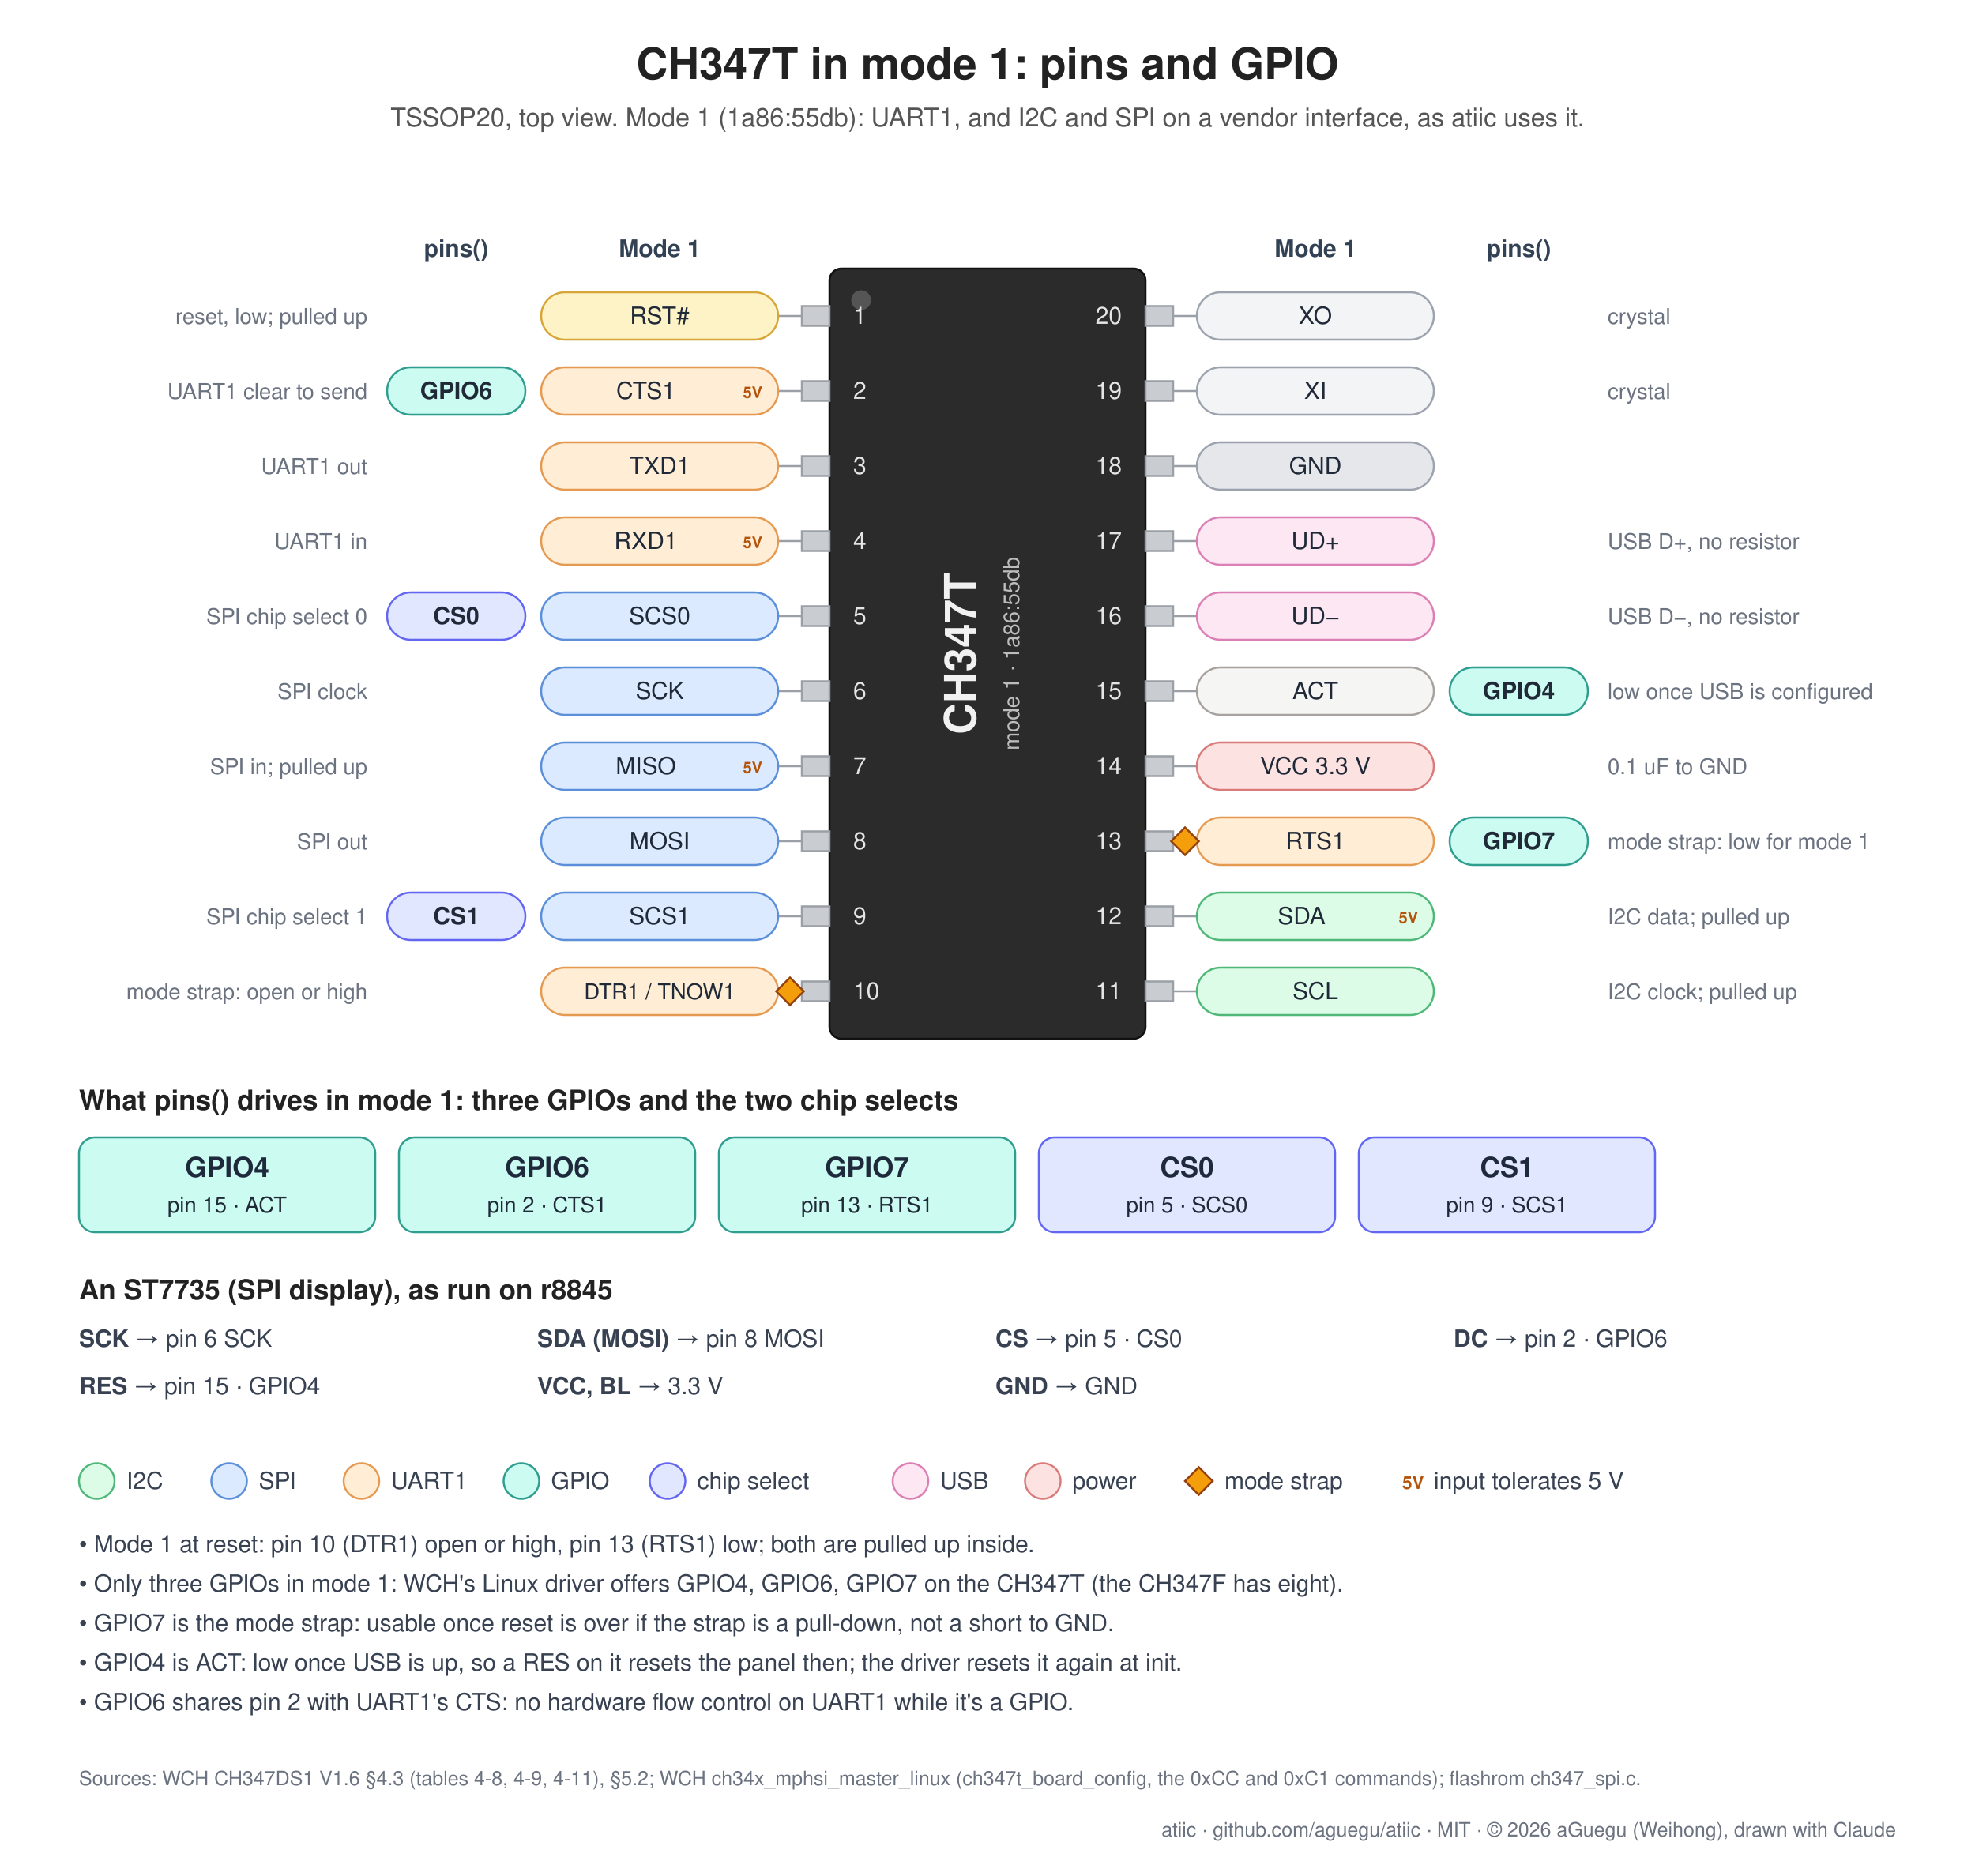
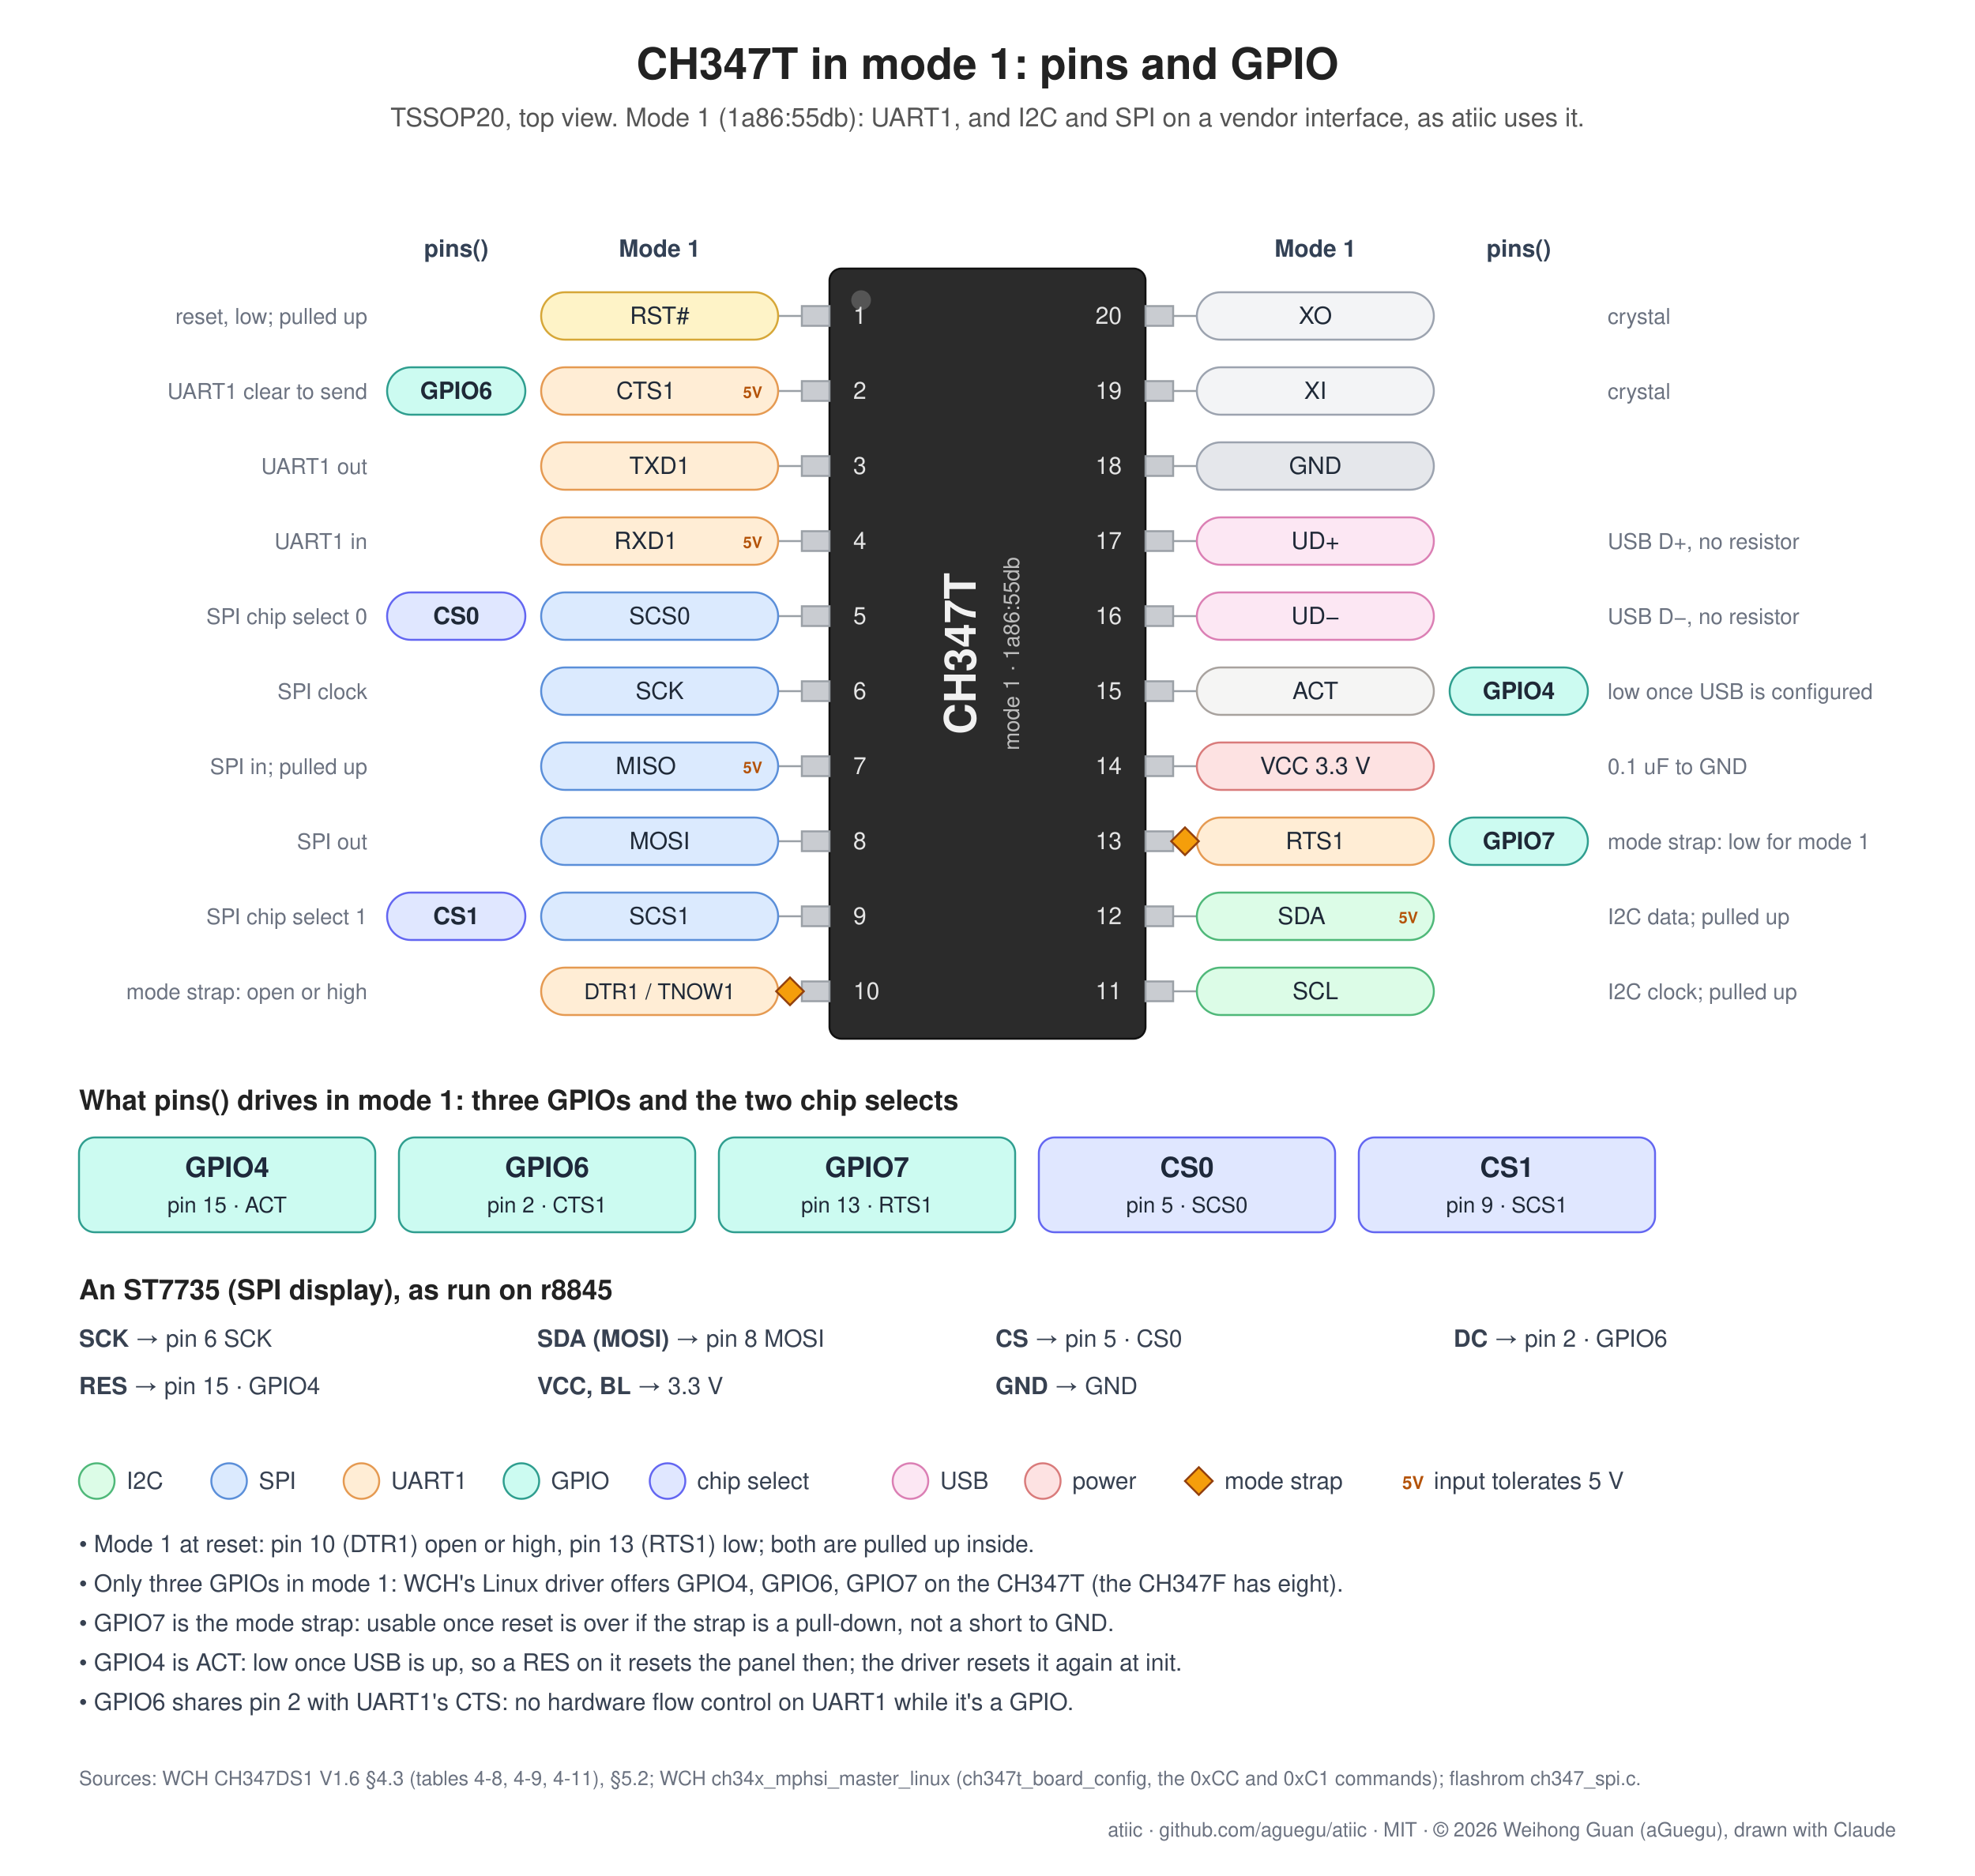
<svg xmlns="http://www.w3.org/2000/svg" viewBox="0 0 1000 950" width="1000" height="950" font-family="Helvetica, Arial, sans-serif">
  <rect width="1000" height="950" fill="#ffffff" />
  <text x="500.0" y="40" text-anchor="middle" font-size="22" font-weight="bold" fill="#222">CH347T in mode 1: pins and GPIO</text>
  <text x="500.0" y="64" text-anchor="middle" font-size="13" fill="#555">TSSOP20, top view. Mode 1 (1a86:55db): UART1, and I2C and SPI on a vendor interface, as atiic uses it.</text>
  <text x="334.0" y="130" text-anchor="middle" font-size="12" font-weight="bold" fill="#334155">Mode 1</text>
  <text x="231.0" y="130" text-anchor="middle" font-size="12" font-weight="bold" fill="#334155">pins()</text>
  <text x="666.0" y="130" text-anchor="middle" font-size="12" font-weight="bold" fill="#334155">Mode 1</text>
  <text x="769.0" y="130" text-anchor="middle" font-size="12" font-weight="bold" fill="#334155">pins()</text>
  <rect x="420" y="136" width="160" height="390" rx="6" fill="#2b2b2b" stroke="#111" />
  <circle cx="436" cy="152" r="5" fill="#555" />
  <text transform="translate(494.0 331.0) rotate(-90)" text-anchor="middle" font-size="22" font-weight="bold" fill="#f1f1f1">CH347T</text>
  <text transform="translate(516.0 331.0) rotate(-90)" text-anchor="middle" font-size="11" fill="#bdbdbd">mode 1 · 1a86:55db</text>
  <rect x="406" y="155" width="14" height="10" fill="#c9ccd1" stroke="#9aa0a6" />
  <text x="432" y="164" font-size="12" fill="#e5e5e5">1</text>
  <line x1="406" y1="160" x2="394" y2="160" stroke="#9aa0a6" />
  <rect x="274" y="148" width="120" height="24" rx="12" fill="#fef3c7" stroke="#d6a738" />
  <text x="334.0" y="164" text-anchor="middle" font-size="12" fill="#1f2937">RST#</text>
  <text x="186" y="164" text-anchor="end" font-size="11" fill="#6b7280">reset, low; pulled up</text>
  <rect x="406" y="193" width="14" height="10" fill="#c9ccd1" stroke="#9aa0a6" />
  <text x="432" y="202" font-size="12" fill="#e5e5e5">2</text>
  <line x1="406" y1="198" x2="394" y2="198" stroke="#9aa0a6" />
  <rect x="274" y="186" width="120" height="24" rx="12" fill="#ffedd5" stroke="#e59a52" />
  <text x="327.0" y="202" text-anchor="middle" font-size="12" fill="#1f2937">CTS1</text>
  <text x="386" y="201.5" text-anchor="end" font-size="8" font-weight="bold" fill="#b45309">5V</text>
  <rect x="196" y="186" width="70" height="24" rx="12" fill="#ccfbf1" stroke="#2f9e8f" />
  <text x="231.0" y="202" text-anchor="middle" font-size="12" font-weight="bold" fill="#1f2937">GPIO6</text>
  <text x="186" y="202" text-anchor="end" font-size="11" fill="#6b7280">UART1 clear to send</text>
  <rect x="406" y="231" width="14" height="10" fill="#c9ccd1" stroke="#9aa0a6" />
  <text x="432" y="240" font-size="12" fill="#e5e5e5">3</text>
  <line x1="406" y1="236" x2="394" y2="236" stroke="#9aa0a6" />
  <rect x="274" y="224" width="120" height="24" rx="12" fill="#ffedd5" stroke="#e59a52" />
  <text x="334.0" y="240" text-anchor="middle" font-size="12" fill="#1f2937">TXD1</text>
  <text x="186" y="240" text-anchor="end" font-size="11" fill="#6b7280">UART1 out</text>
  <rect x="406" y="269" width="14" height="10" fill="#c9ccd1" stroke="#9aa0a6" />
  <text x="432" y="278" font-size="12" fill="#e5e5e5">4</text>
  <line x1="406" y1="274" x2="394" y2="274" stroke="#9aa0a6" />
  <rect x="274" y="262" width="120" height="24" rx="12" fill="#ffedd5" stroke="#e59a52" />
  <text x="327.0" y="278" text-anchor="middle" font-size="12" fill="#1f2937">RXD1</text>
  <text x="386" y="277.5" text-anchor="end" font-size="8" font-weight="bold" fill="#b45309">5V</text>
  <text x="186" y="278" text-anchor="end" font-size="11" fill="#6b7280">UART1 in</text>
  <rect x="406" y="307" width="14" height="10" fill="#c9ccd1" stroke="#9aa0a6" />
  <text x="432" y="316" font-size="12" fill="#e5e5e5">5</text>
  <line x1="406" y1="312" x2="394" y2="312" stroke="#9aa0a6" />
  <rect x="274" y="300" width="120" height="24" rx="12" fill="#dbeafe" stroke="#5b8fd9" />
  <text x="334.0" y="316" text-anchor="middle" font-size="12" fill="#1f2937">SCS0</text>
  <rect x="196" y="300" width="70" height="24" rx="12" fill="#e0e7ff" stroke="#6366f1" />
  <text x="231.0" y="316" text-anchor="middle" font-size="12" font-weight="bold" fill="#1f2937">CS0</text>
  <text x="186" y="316" text-anchor="end" font-size="11" fill="#6b7280">SPI chip select 0</text>
  <rect x="406" y="345" width="14" height="10" fill="#c9ccd1" stroke="#9aa0a6" />
  <text x="432" y="354" font-size="12" fill="#e5e5e5">6</text>
  <line x1="406" y1="350" x2="394" y2="350" stroke="#9aa0a6" />
  <rect x="274" y="338" width="120" height="24" rx="12" fill="#dbeafe" stroke="#5b8fd9" />
  <text x="334.0" y="354" text-anchor="middle" font-size="12" fill="#1f2937">SCK</text>
  <text x="186" y="354" text-anchor="end" font-size="11" fill="#6b7280">SPI clock</text>
  <rect x="406" y="383" width="14" height="10" fill="#c9ccd1" stroke="#9aa0a6" />
  <text x="432" y="392" font-size="12" fill="#e5e5e5">7</text>
  <line x1="406" y1="388" x2="394" y2="388" stroke="#9aa0a6" />
  <rect x="274" y="376" width="120" height="24" rx="12" fill="#dbeafe" stroke="#5b8fd9" />
  <text x="327.0" y="392" text-anchor="middle" font-size="12" fill="#1f2937">MISO</text>
  <text x="386" y="391.5" text-anchor="end" font-size="8" font-weight="bold" fill="#b45309">5V</text>
  <text x="186" y="392" text-anchor="end" font-size="11" fill="#6b7280">SPI in; pulled up</text>
  <rect x="406" y="421" width="14" height="10" fill="#c9ccd1" stroke="#9aa0a6" />
  <text x="432" y="430" font-size="12" fill="#e5e5e5">8</text>
  <line x1="406" y1="426" x2="394" y2="426" stroke="#9aa0a6" />
  <rect x="274" y="414" width="120" height="24" rx="12" fill="#dbeafe" stroke="#5b8fd9" />
  <text x="334.0" y="430" text-anchor="middle" font-size="12" fill="#1f2937">MOSI</text>
  <text x="186" y="430" text-anchor="end" font-size="11" fill="#6b7280">SPI out</text>
  <rect x="406" y="459" width="14" height="10" fill="#c9ccd1" stroke="#9aa0a6" />
  <text x="432" y="468" font-size="12" fill="#e5e5e5">9</text>
  <line x1="406" y1="464" x2="394" y2="464" stroke="#9aa0a6" />
  <rect x="274" y="452" width="120" height="24" rx="12" fill="#dbeafe" stroke="#5b8fd9" />
  <text x="334.0" y="468" text-anchor="middle" font-size="12" fill="#1f2937">SCS1</text>
  <rect x="196" y="452" width="70" height="24" rx="12" fill="#e0e7ff" stroke="#6366f1" />
  <text x="231.0" y="468" text-anchor="middle" font-size="12" font-weight="bold" fill="#1f2937">CS1</text>
  <text x="186" y="468" text-anchor="end" font-size="11" fill="#6b7280">SPI chip select 1</text>
  <rect x="406" y="497" width="14" height="10" fill="#c9ccd1" stroke="#9aa0a6" />
  <text x="432" y="506" font-size="12" fill="#e5e5e5">10</text>
  <line x1="406" y1="502" x2="394" y2="502" stroke="#9aa0a6" />
  <rect x="274" y="490" width="120" height="24" rx="12" fill="#ffedd5" stroke="#e59a52" />
  <text x="334.0" y="506" text-anchor="middle" font-size="11" fill="#1f2937">DTR1 / TNOW1</text>
  <text x="186" y="506" text-anchor="end" font-size="11" fill="#6b7280">mode strap: open or high</text>
  <path d="M400 495 L407 502 L400 509 L393 502 Z" fill="#f59e0b" stroke="#92400e" />
  <rect x="580" y="497" width="14" height="10" fill="#c9ccd1" stroke="#9aa0a6" />
  <text x="568" y="506" text-anchor="end" font-size="12" fill="#e5e5e5">11</text>
  <line x1="594" y1="502" x2="606" y2="502" stroke="#9aa0a6" />
  <rect x="606" y="490" width="120" height="24" rx="12" fill="#dcfce7" stroke="#4fb879" />
  <text x="666.0" y="506" text-anchor="middle" font-size="12" fill="#1f2937">SCL</text>
  <text x="814" y="506" font-size="11" fill="#6b7280">I2C clock; pulled up</text>
  <rect x="580" y="459" width="14" height="10" fill="#c9ccd1" stroke="#9aa0a6" />
  <text x="568" y="468" text-anchor="end" font-size="12" fill="#e5e5e5">12</text>
  <line x1="594" y1="464" x2="606" y2="464" stroke="#9aa0a6" />
  <rect x="606" y="452" width="120" height="24" rx="12" fill="#dcfce7" stroke="#4fb879" />
  <text x="659.0" y="468" text-anchor="middle" font-size="12" fill="#1f2937">SDA</text>
  <text x="718" y="467.5" text-anchor="end" font-size="8" font-weight="bold" fill="#b45309">5V</text>
  <text x="814" y="468" font-size="11" fill="#6b7280">I2C data; pulled up</text>
  <rect x="580" y="421" width="14" height="10" fill="#c9ccd1" stroke="#9aa0a6" />
  <text x="568" y="430" text-anchor="end" font-size="12" fill="#e5e5e5">13</text>
  <line x1="594" y1="426" x2="606" y2="426" stroke="#9aa0a6" />
  <rect x="606" y="414" width="120" height="24" rx="12" fill="#ffedd5" stroke="#e59a52" />
  <text x="666.0" y="430" text-anchor="middle" font-size="12" fill="#1f2937">RTS1</text>
  <rect x="734" y="414" width="70" height="24" rx="12" fill="#ccfbf1" stroke="#2f9e8f" />
  <text x="769.0" y="430" text-anchor="middle" font-size="12" font-weight="bold" fill="#1f2937">GPIO7</text>
  <text x="814" y="430" font-size="11" fill="#6b7280">mode strap: low for mode 1</text>
  <path d="M600 419 L607 426 L600 433 L593 426 Z" fill="#f59e0b" stroke="#92400e" />
  <rect x="580" y="383" width="14" height="10" fill="#c9ccd1" stroke="#9aa0a6" />
  <text x="568" y="392" text-anchor="end" font-size="12" fill="#e5e5e5">14</text>
  <line x1="594" y1="388" x2="606" y2="388" stroke="#9aa0a6" />
  <rect x="606" y="376" width="120" height="24" rx="12" fill="#fde2e2" stroke="#d97b7b" />
  <text x="666.0" y="392" text-anchor="middle" font-size="12" fill="#1f2937">VCC 3.3 V</text>
  <text x="814" y="392" font-size="11" fill="#6b7280">0.1 uF to GND</text>
  <rect x="580" y="345" width="14" height="10" fill="#c9ccd1" stroke="#9aa0a6" />
  <text x="568" y="354" text-anchor="end" font-size="12" fill="#e5e5e5">15</text>
  <line x1="594" y1="350" x2="606" y2="350" stroke="#9aa0a6" />
  <rect x="606" y="338" width="120" height="24" rx="12" fill="#f5f5f4" stroke="#a8a29e" />
  <text x="666.0" y="354" text-anchor="middle" font-size="12" fill="#1f2937">ACT</text>
  <rect x="734" y="338" width="70" height="24" rx="12" fill="#ccfbf1" stroke="#2f9e8f" />
  <text x="769.0" y="354" text-anchor="middle" font-size="12" font-weight="bold" fill="#1f2937">GPIO4</text>
  <text x="814" y="354" font-size="11" fill="#6b7280">low once USB is configured</text>
  <rect x="580" y="307" width="14" height="10" fill="#c9ccd1" stroke="#9aa0a6" />
  <text x="568" y="316" text-anchor="end" font-size="12" fill="#e5e5e5">16</text>
  <line x1="594" y1="312" x2="606" y2="312" stroke="#9aa0a6" />
  <rect x="606" y="300" width="120" height="24" rx="12" fill="#fce7f3" stroke="#db7fb4" />
  <text x="666.0" y="316" text-anchor="middle" font-size="12" fill="#1f2937">UD−</text>
  <text x="814" y="316" font-size="11" fill="#6b7280">USB D−, no resistor</text>
  <rect x="580" y="269" width="14" height="10" fill="#c9ccd1" stroke="#9aa0a6" />
  <text x="568" y="278" text-anchor="end" font-size="12" fill="#e5e5e5">17</text>
  <line x1="594" y1="274" x2="606" y2="274" stroke="#9aa0a6" />
  <rect x="606" y="262" width="120" height="24" rx="12" fill="#fce7f3" stroke="#db7fb4" />
  <text x="666.0" y="278" text-anchor="middle" font-size="12" fill="#1f2937">UD+</text>
  <text x="814" y="278" font-size="11" fill="#6b7280">USB D+, no resistor</text>
  <rect x="580" y="231" width="14" height="10" fill="#c9ccd1" stroke="#9aa0a6" />
  <text x="568" y="240" text-anchor="end" font-size="12" fill="#e5e5e5">18</text>
  <line x1="594" y1="236" x2="606" y2="236" stroke="#9aa0a6" />
  <rect x="606" y="224" width="120" height="24" rx="12" fill="#e5e7eb" stroke="#9ca3af" />
  <text x="666.0" y="240" text-anchor="middle" font-size="12" fill="#1f2937">GND</text>
  <rect x="580" y="193" width="14" height="10" fill="#c9ccd1" stroke="#9aa0a6" />
  <text x="568" y="202" text-anchor="end" font-size="12" fill="#e5e5e5">19</text>
  <line x1="594" y1="198" x2="606" y2="198" stroke="#9aa0a6" />
  <rect x="606" y="186" width="120" height="24" rx="12" fill="#f3f4f6" stroke="#9ca3af" />
  <text x="666.0" y="202" text-anchor="middle" font-size="12" fill="#1f2937">XI</text>
  <text x="814" y="202" font-size="11" fill="#6b7280">crystal</text>
  <rect x="580" y="155" width="14" height="10" fill="#c9ccd1" stroke="#9aa0a6" />
  <text x="568" y="164" text-anchor="end" font-size="12" fill="#e5e5e5">20</text>
  <line x1="594" y1="160" x2="606" y2="160" stroke="#9aa0a6" />
  <rect x="606" y="148" width="120" height="24" rx="12" fill="#f3f4f6" stroke="#9ca3af" />
  <text x="666.0" y="164" text-anchor="middle" font-size="12" fill="#1f2937">XO</text>
  <text x="814" y="164" font-size="11" fill="#6b7280">crystal</text>
  <text x="40" y="562" font-size="14" font-weight="bold" fill="#222">What pins() drives in mode 1: three GPIOs and the two chip selects</text>
  <rect x="40" y="576" width="150" height="48" rx="8" fill="#ccfbf1" stroke="#2f9e8f" />
  <text x="115.0" y="596" text-anchor="middle" font-size="14" font-weight="bold" fill="#1e293b">GPIO4</text>
  <text x="115.0" y="614" text-anchor="middle" font-size="11" fill="#1f2937">pin 15 · ACT</text>
  <rect x="202" y="576" width="150" height="48" rx="8" fill="#ccfbf1" stroke="#2f9e8f" />
  <text x="277.0" y="596" text-anchor="middle" font-size="14" font-weight="bold" fill="#1e293b">GPIO6</text>
  <text x="277.0" y="614" text-anchor="middle" font-size="11" fill="#1f2937">pin 2 · CTS1</text>
  <rect x="364" y="576" width="150" height="48" rx="8" fill="#ccfbf1" stroke="#2f9e8f" />
  <text x="439.0" y="596" text-anchor="middle" font-size="14" font-weight="bold" fill="#1e293b">GPIO7</text>
  <text x="439.0" y="614" text-anchor="middle" font-size="11" fill="#1f2937">pin 13 · RTS1</text>
  <rect x="526" y="576" width="150" height="48" rx="8" fill="#e0e7ff" stroke="#6366f1" />
  <text x="601.0" y="596" text-anchor="middle" font-size="14" font-weight="bold" fill="#1e293b">CS0</text>
  <text x="601.0" y="614" text-anchor="middle" font-size="11" fill="#1f2937">pin 5 · SCS0</text>
  <rect x="688" y="576" width="150" height="48" rx="8" fill="#e0e7ff" stroke="#6366f1" />
  <text x="763.0" y="596" text-anchor="middle" font-size="14" font-weight="bold" fill="#1e293b">CS1</text>
  <text x="763.0" y="614" text-anchor="middle" font-size="11" fill="#1f2937">pin 9 · SCS1</text>
  <text x="40" y="658" font-size="14" font-weight="bold" fill="#222">An ST7735 (SPI display), as run on r8845</text>
  <text x="40" y="682" font-size="12" fill="#374151">
    <tspan font-weight="bold">SCK</tspan> → pin 6 SCK</text>
  <text x="272" y="682" font-size="12" fill="#374151">
    <tspan font-weight="bold">SDA (MOSI)</tspan> → pin 8 MOSI</text>
  <text x="504" y="682" font-size="12" fill="#374151">
    <tspan font-weight="bold">CS</tspan> → pin 5 · CS0</text>
  <text x="736" y="682" font-size="12" fill="#374151">
    <tspan font-weight="bold">DC</tspan> → pin 2 · GPIO6</text>
  <text x="40" y="706" font-size="12" fill="#374151">
    <tspan font-weight="bold">RES</tspan> → pin 15 · GPIO4</text>
  <text x="272" y="706" font-size="12" fill="#374151">
    <tspan font-weight="bold">VCC, BL</tspan> → 3.3 V</text>
  <text x="504" y="706" font-size="12" fill="#374151">
    <tspan font-weight="bold">GND</tspan> → GND</text>
  <rect x="40" y="741" width="18" height="18" rx="9" fill="#dcfce7" stroke="#4fb879" />
  <text x="64" y="754" font-size="12" fill="#374151">I2C</text>
  <rect x="107" y="741" width="18" height="18" rx="9" fill="#dbeafe" stroke="#5b8fd9" />
  <text x="131" y="754" font-size="12" fill="#374151">SPI</text>
  <rect x="174" y="741" width="18" height="18" rx="9" fill="#ffedd5" stroke="#e59a52" />
  <text x="198" y="754" font-size="12" fill="#374151">UART1</text>
  <rect x="255" y="741" width="18" height="18" rx="9" fill="#ccfbf1" stroke="#2f9e8f" />
  <text x="279" y="754" font-size="12" fill="#374151">GPIO</text>
  <rect x="329" y="741" width="18" height="18" rx="9" fill="#e0e7ff" stroke="#6366f1" />
  <text x="353" y="754" font-size="12" fill="#374151">chip select</text>
  <rect x="452" y="741" width="18" height="18" rx="9" fill="#fce7f3" stroke="#db7fb4" />
  <text x="476" y="754" font-size="12" fill="#374151">USB</text>
  <rect x="519" y="741" width="18" height="18" rx="9" fill="#fde2e2" stroke="#d97b7b" />
  <text x="543" y="754" font-size="12" fill="#374151">power</text>
  <path d="M607 743 L614 750 L607 757 L600 750 Z" fill="#f59e0b" stroke="#92400e" />
  <text x="620" y="754" font-size="12" fill="#374151">mode strap</text>
  <text x="710" y="754" font-size="9" font-weight="bold" fill="#b45309">5V</text>
  <text x="726" y="754" font-size="12" fill="#374151">input tolerates 5 V</text>
  <text x="40" y="786" font-size="12" fill="#374151">• Mode 1 at reset: pin 10 (DTR1) open or high, pin 13 (RTS1) low; both are pulled up inside.</text>
  <text x="40" y="806" font-size="12" fill="#374151">• Only three GPIOs in mode 1: WCH's Linux driver offers GPIO4, GPIO6, GPIO7 on the CH347T (the CH347F has eight).</text>
  <text x="40" y="826" font-size="12" fill="#374151">• GPIO7 is the mode strap: usable once reset is over if the strap is a pull-down, not a short to GND.</text>
  <text x="40" y="846" font-size="12" fill="#374151">• GPIO4 is ACT: low once USB is up, so a RES on it resets the panel then; the driver resets it again at init.</text>
  <text x="40" y="866" font-size="12" fill="#374151">• GPIO6 shares pin 2 with UART1's CTS: no hardware flow control on UART1 while it's a GPIO.</text>
  <text x="40" y="904" font-size="10" fill="#6b7280">Sources: WCH CH347DS1 V1.6 §4.3 (tables 4-8, 4-9, 4-11), §5.2; WCH ch34x_mphsi_master_linux (ch347t_board_config, the 0xCC and 0xC1 commands); flashrom ch347_spi.c.</text>
-   <text x="960" y="930" text-anchor="end" font-size="10" fill="#6b7280">atiic · github.com/aguegu/atiic · MIT · © 2026 aGuegu (Weihong), drawn with Claude</text>
+   <text x="960" y="930" text-anchor="end" font-size="10" fill="#6b7280">atiic · github.com/aguegu/atiic · MIT · © 2026 Weihong Guan (aGuegu), drawn with Claude</text>
</svg>
